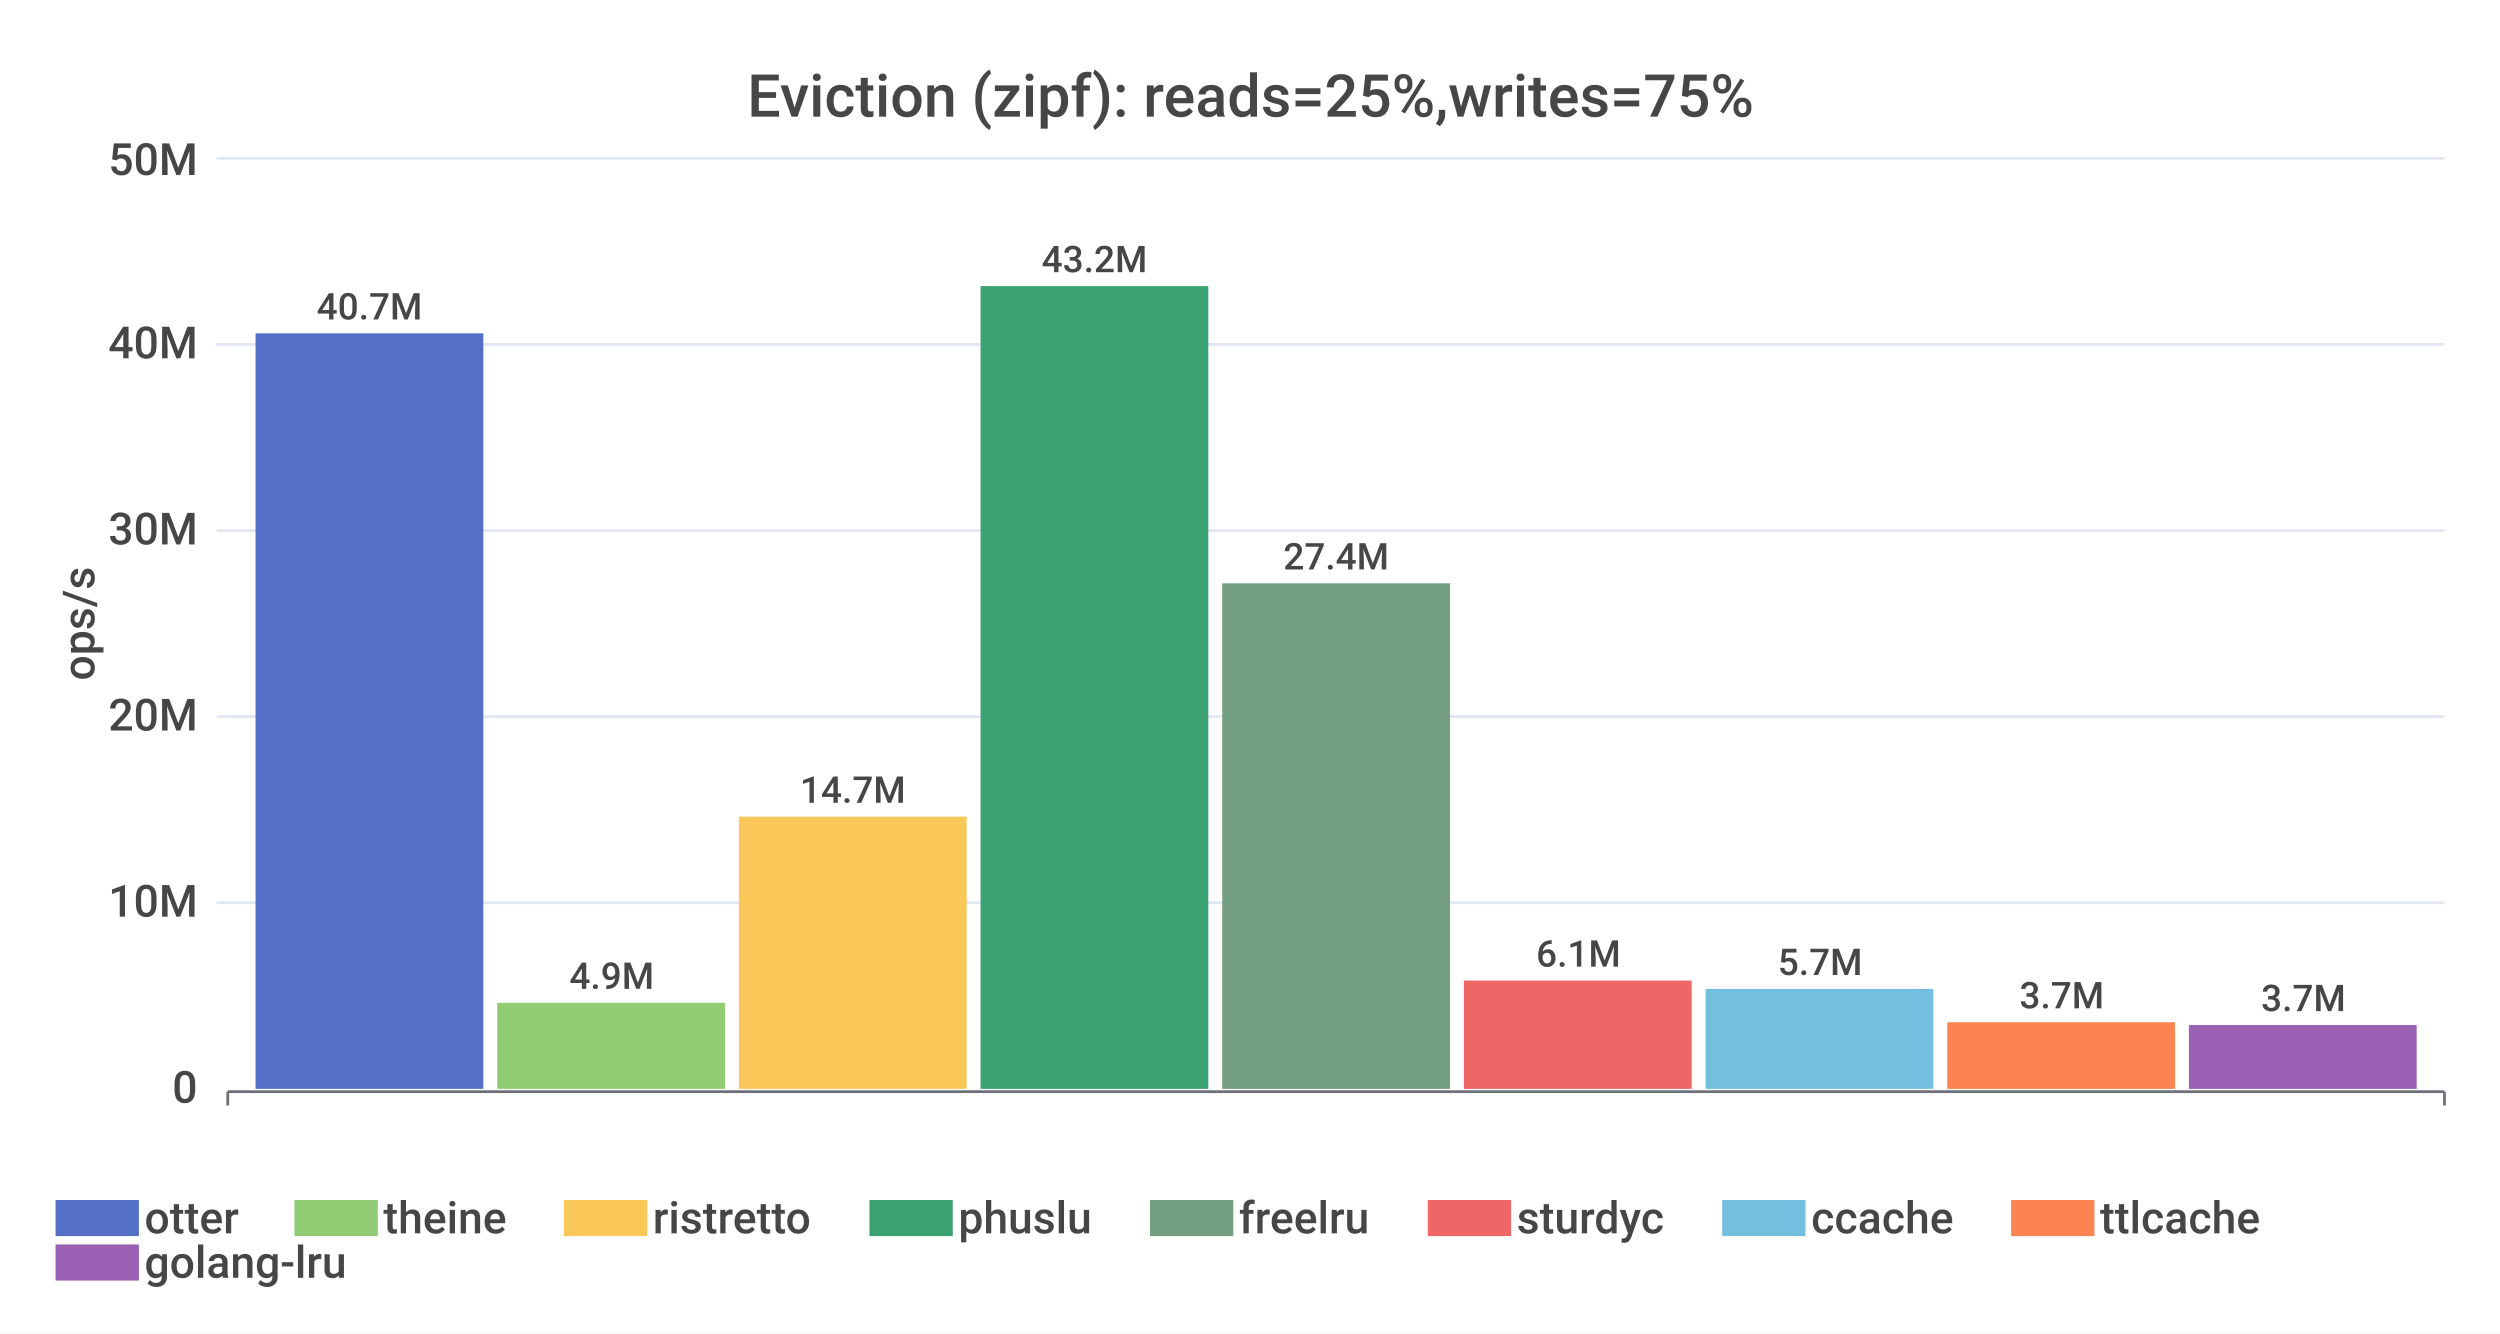
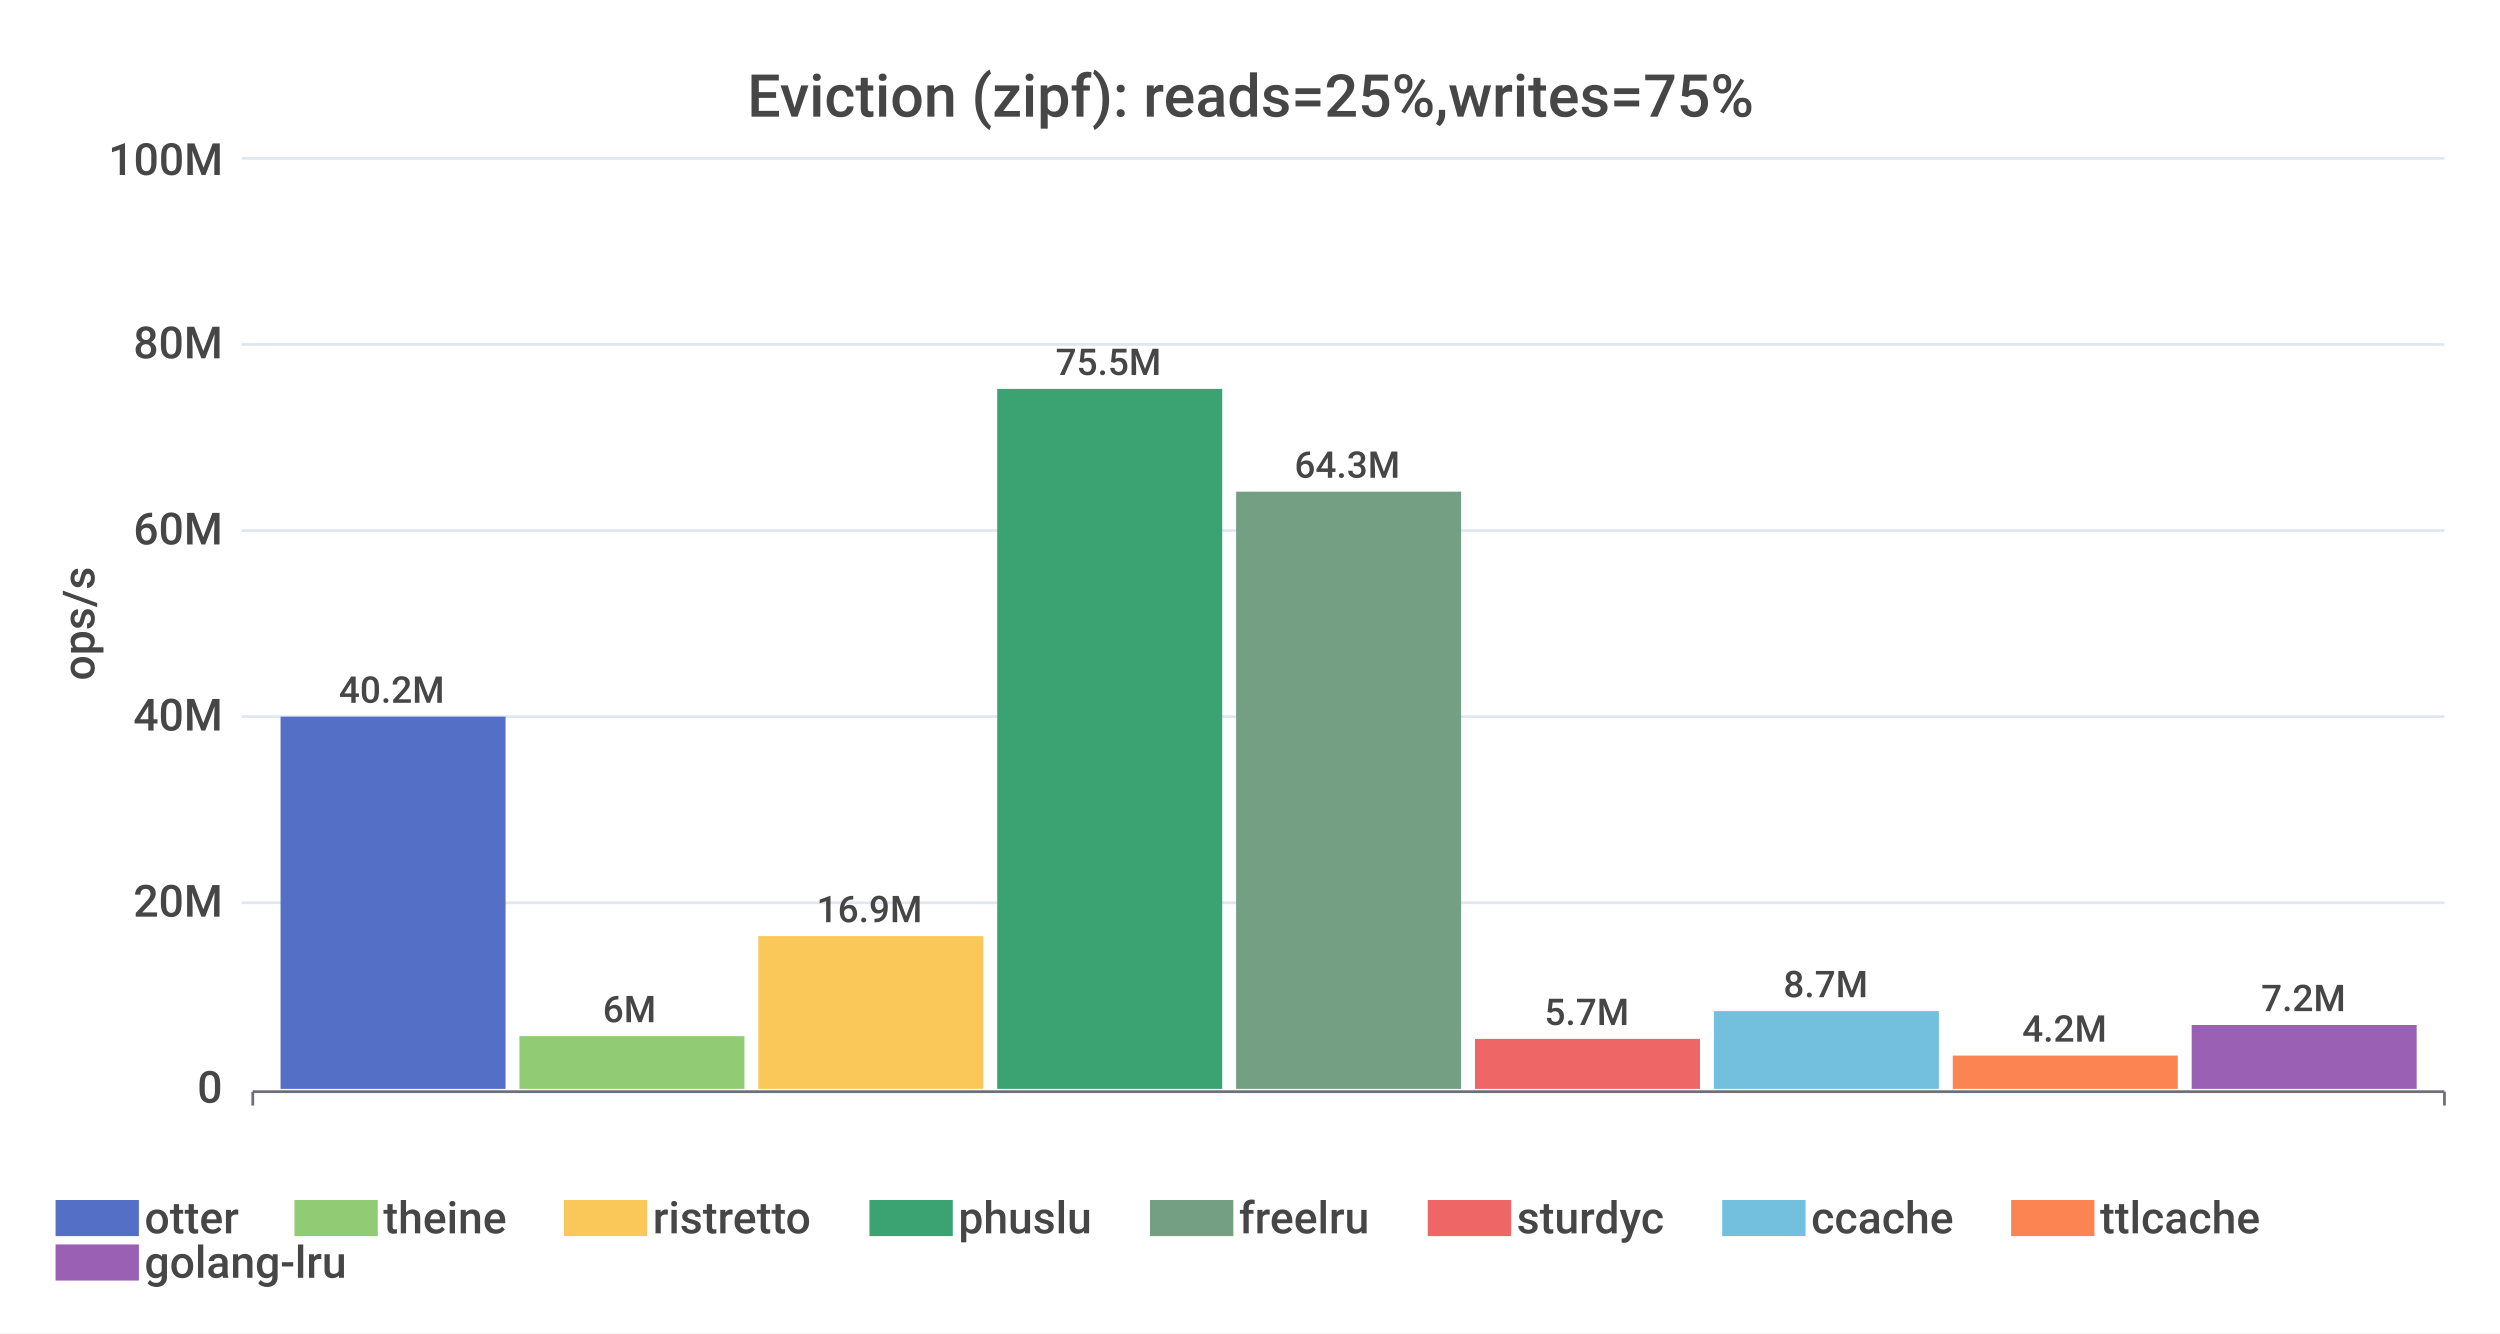
<svg xmlns="http://www.w3.org/2000/svg" viewBox="0 0 900 480">
  <path d="M 0 0 L 900 0 L 900 480 L 0 480 L 0 0" style="stroke:none;fill:white" />
  <text x="269" y="42" style="stroke:none;fill:rgb(70,70,70);font-size:21.3px;font-family:'Roboto Medium',sans-serif">Eviction (zipf): reads=25%,writes=75%</text>
  <path d="M 20 432 L 50 432 L 50 445 L 20 445 L 20 432" style="stroke:none;fill:rgb(84,112,198)" />
  <text x="52" y="444" style="stroke:none;fill:rgb(70,70,70);font-size:16px;font-family:'Roboto Medium',sans-serif">otter</text>
  <path d="M 106 432 L 136 432 L 136 445 L 106 445 L 106 432" style="stroke:none;fill:rgb(145,204,117)" />
  <text x="138" y="444" style="stroke:none;fill:rgb(70,70,70);font-size:16px;font-family:'Roboto Medium',sans-serif">theine</text>
  <path d="M 203 432 L 233 432 L 233 445 L 203 445 L 203 432" style="stroke:none;fill:rgb(250,200,88)" />
  <text x="235" y="444" style="stroke:none;fill:rgb(70,70,70);font-size:16px;font-family:'Roboto Medium',sans-serif">ristretto</text>
  <path d="M 313 432 L 343 432 L 343 445 L 313 445 L 313 432" style="stroke:none;fill:rgb(59,162,114)" />
  <text x="345" y="444" style="stroke:none;fill:rgb(70,70,70);font-size:16px;font-family:'Roboto Medium',sans-serif">phuslu</text>
  <path d="M 414 432 L 444 432 L 444 445 L 414 445 L 414 432" style="stroke:none;fill:rgb(116,159,131)" />
  <text x="446" y="444" style="stroke:none;fill:rgb(70,70,70);font-size:16px;font-family:'Roboto Medium',sans-serif">freelru</text>
  <path d="M 514 432 L 544 432 L 544 445 L 514 445 L 514 432" style="stroke:none;fill:rgb(238,102,102)" />
  <text x="546" y="444" style="stroke:none;fill:rgb(70,70,70);font-size:16px;font-family:'Roboto Medium',sans-serif">sturdyc</text>
  <path d="M 620 432 L 650 432 L 650 445 L 620 445 L 620 432" style="stroke:none;fill:rgb(115,192,222)" />
  <text x="652" y="444" style="stroke:none;fill:rgb(70,70,70);font-size:16px;font-family:'Roboto Medium',sans-serif">ccache</text>
  <path d="M 724 432 L 754 432 L 754 445 L 724 445 L 724 432" style="stroke:none;fill:rgb(252,132,82)" />
  <text x="756" y="444" style="stroke:none;fill:rgb(70,70,70);font-size:16px;font-family:'Roboto Medium',sans-serif">ttlcache</text>
  <path d="M 20 448 L 50 448 L 50 461 L 20 461 L 20 448" style="stroke:none;fill:rgb(154,96,180)" />
  <text x="52" y="460" style="stroke:none;fill:rgb(70,70,70);font-size:16px;font-family:'Roboto Medium',sans-serif">golang-lru</text>
  <text x="34" y="245" style="stroke:none;fill:rgb(70,70,70);font-size:16px;font-family:'Roboto Medium',sans-serif" transform="rotate(270.00,34,245)">ops/s</text>
-   <text x="39" y="63" style="stroke:none;fill:rgb(70,70,70);font-size:16px;font-family:'Roboto Medium',sans-serif">50M</text>
-   <text x="39" y="129" style="stroke:none;fill:rgb(70,70,70);font-size:16px;font-family:'Roboto Medium',sans-serif">40M</text>
-   <text x="39" y="196" style="stroke:none;fill:rgb(70,70,70);font-size:16px;font-family:'Roboto Medium',sans-serif">30M</text>
-   <text x="39" y="263" style="stroke:none;fill:rgb(70,70,70);font-size:16px;font-family:'Roboto Medium',sans-serif">20M</text>
-   <text x="39" y="330" style="stroke:none;fill:rgb(70,70,70);font-size:16px;font-family:'Roboto Medium',sans-serif">10M</text>
-   <text x="62" y="397" style="stroke:none;fill:rgb(70,70,70);font-size:16px;font-family:'Roboto Medium',sans-serif">0</text>
-   <path d="M 78 57 L 880 57" style="stroke-width:1;stroke:rgb(224,230,242);fill:none" />
-   <path d="M 78 124 L 880 124" style="stroke-width:1;stroke:rgb(224,230,242);fill:none" />
-   <path d="M 78 191 L 880 191" style="stroke-width:1;stroke:rgb(224,230,242);fill:none" />
-   <path d="M 78 258 L 880 258" style="stroke-width:1;stroke:rgb(224,230,242);fill:none" />
-   <path d="M 78 325 L 880 325" style="stroke-width:1;stroke:rgb(224,230,242);fill:none" />
-   <path d="M 82 393 L 880 393" style="stroke-width:1;stroke:rgb(110,112,121);fill:none" />
-   <path d="M 82 398 L 82 393" style="stroke-width:1;stroke:rgb(110,112,121);fill:none" />
+   <text x="39" y="63" style="stroke:none;fill:rgb(70,70,70);font-size:16px;font-family:'Roboto Medium',sans-serif">100M</text>
+   <text x="48" y="129" style="stroke:none;fill:rgb(70,70,70);font-size:16px;font-family:'Roboto Medium',sans-serif">80M</text>
+   <text x="48" y="196" style="stroke:none;fill:rgb(70,70,70);font-size:16px;font-family:'Roboto Medium',sans-serif">60M</text>
+   <text x="48" y="263" style="stroke:none;fill:rgb(70,70,70);font-size:16px;font-family:'Roboto Medium',sans-serif">40M</text>
+   <text x="48" y="330" style="stroke:none;fill:rgb(70,70,70);font-size:16px;font-family:'Roboto Medium',sans-serif">20M</text>
+   <text x="71" y="397" style="stroke:none;fill:rgb(70,70,70);font-size:16px;font-family:'Roboto Medium',sans-serif">0</text>
+   <path d="M 87 57 L 880 57" style="stroke-width:1;stroke:rgb(224,230,242);fill:none" />
+   <path d="M 87 124 L 880 124" style="stroke-width:1;stroke:rgb(224,230,242);fill:none" />
+   <path d="M 87 191 L 880 191" style="stroke-width:1;stroke:rgb(224,230,242);fill:none" />
+   <path d="M 87 258 L 880 258" style="stroke-width:1;stroke:rgb(224,230,242);fill:none" />
+   <path d="M 87 325 L 880 325" style="stroke-width:1;stroke:rgb(224,230,242);fill:none" />
+   <path d="M 91 393 L 880 393" style="stroke-width:1;stroke:rgb(110,112,121);fill:none" />
+   <path d="M 91 398 L 91 393" style="stroke-width:1;stroke:rgb(110,112,121);fill:none" />
  <path d="M 880 398 L 880 393" style="stroke-width:1;stroke:rgb(110,112,121);fill:none" />
-   <path d="M 92 120 L 174 120 L 174 392 L 92 392 L 92 120" style="stroke:none;fill:rgb(84,112,198)" />
-   <path d="M 179 361 L 261 361 L 261 392 L 179 392 L 179 361" style="stroke:none;fill:rgb(145,204,117)" />
-   <path d="M 266 294 L 348 294 L 348 392 L 266 392 L 266 294" style="stroke:none;fill:rgb(250,200,88)" />
-   <path d="M 353 103 L 435 103 L 435 392 L 353 392 L 353 103" style="stroke:none;fill:rgb(59,162,114)" />
-   <path d="M 440 210 L 522 210 L 522 392 L 440 392 L 440 210" style="stroke:none;fill:rgb(116,159,131)" />
-   <path d="M 527 353 L 609 353 L 609 392 L 527 392 L 527 353" style="stroke:none;fill:rgb(238,102,102)" />
-   <path d="M 614 356 L 696 356 L 696 392 L 614 392 L 614 356" style="stroke:none;fill:rgb(115,192,222)" />
-   <path d="M 701 368 L 783 368 L 783 392 L 701 392 L 701 368" style="stroke:none;fill:rgb(252,132,82)" />
-   <path d="M 788 369 L 870 369 L 870 392 L 788 392 L 788 369" style="stroke:none;fill:rgb(154,96,180)" />
-   <text x="114" y="115" style="stroke:none;fill:rgb(70,70,70);font-size:13.3px;font-family:'Roboto Medium',sans-serif">40.7M</text>
-   <text x="205" y="356" style="stroke:none;fill:rgb(70,70,70);font-size:13.3px;font-family:'Roboto Medium',sans-serif">4.9M</text>
-   <text x="288" y="289" style="stroke:none;fill:rgb(70,70,70);font-size:13.3px;font-family:'Roboto Medium',sans-serif">14.7M</text>
-   <text x="375" y="98" style="stroke:none;fill:rgb(70,70,70);font-size:13.3px;font-family:'Roboto Medium',sans-serif">43.2M</text>
-   <text x="462" y="205" style="stroke:none;fill:rgb(70,70,70);font-size:13.3px;font-family:'Roboto Medium',sans-serif">27.4M</text>
-   <text x="553" y="348" style="stroke:none;fill:rgb(70,70,70);font-size:13.3px;font-family:'Roboto Medium',sans-serif">6.1M</text>
-   <text x="640" y="351" style="stroke:none;fill:rgb(70,70,70);font-size:13.3px;font-family:'Roboto Medium',sans-serif">5.7M</text>
-   <text x="727" y="363" style="stroke:none;fill:rgb(70,70,70);font-size:13.3px;font-family:'Roboto Medium',sans-serif">3.7M</text>
-   <text x="814" y="364" style="stroke:none;fill:rgb(70,70,70);font-size:13.3px;font-family:'Roboto Medium',sans-serif">3.7M</text>
+   <path d="M 101 258 L 182 258 L 182 392 L 101 392 L 101 258" style="stroke:none;fill:rgb(84,112,198)" />
+   <path d="M 187 373 L 268 373 L 268 392 L 187 392 L 187 373" style="stroke:none;fill:rgb(145,204,117)" />
+   <path d="M 273 337 L 354 337 L 354 392 L 273 392 L 273 337" style="stroke:none;fill:rgb(250,200,88)" />
+   <path d="M 359 140 L 440 140 L 440 392 L 359 392 L 359 140" style="stroke:none;fill:rgb(59,162,114)" />
+   <path d="M 445 177 L 526 177 L 526 392 L 445 392 L 445 177" style="stroke:none;fill:rgb(116,159,131)" />
+   <path d="M 531 374 L 612 374 L 612 392 L 531 392 L 531 374" style="stroke:none;fill:rgb(238,102,102)" />
+   <path d="M 617 364 L 698 364 L 698 392 L 617 392 L 617 364" style="stroke:none;fill:rgb(115,192,222)" />
+   <path d="M 703 380 L 784 380 L 784 392 L 703 392 L 703 380" style="stroke:none;fill:rgb(252,132,82)" />
+   <path d="M 789 369 L 870 369 L 870 392 L 789 392 L 789 369" style="stroke:none;fill:rgb(154,96,180)" />
+   <text x="122" y="253" style="stroke:none;fill:rgb(70,70,70);font-size:13.3px;font-family:'Roboto Medium',sans-serif">40.2M</text>
+   <text x="217" y="368" style="stroke:none;fill:rgb(70,70,70);font-size:13.3px;font-family:'Roboto Medium',sans-serif">6M</text>
+   <text x="294" y="332" style="stroke:none;fill:rgb(70,70,70);font-size:13.3px;font-family:'Roboto Medium',sans-serif">16.9M</text>
+   <text x="380" y="135" style="stroke:none;fill:rgb(70,70,70);font-size:13.3px;font-family:'Roboto Medium',sans-serif">75.5M</text>
+   <text x="466" y="172" style="stroke:none;fill:rgb(70,70,70);font-size:13.3px;font-family:'Roboto Medium',sans-serif">64.3M</text>
+   <text x="556" y="369" style="stroke:none;fill:rgb(70,70,70);font-size:13.3px;font-family:'Roboto Medium',sans-serif">5.7M</text>
+   <text x="642" y="359" style="stroke:none;fill:rgb(70,70,70);font-size:13.3px;font-family:'Roboto Medium',sans-serif">8.7M</text>
+   <text x="728" y="375" style="stroke:none;fill:rgb(70,70,70);font-size:13.3px;font-family:'Roboto Medium',sans-serif">4.2M</text>
+   <text x="814" y="364" style="stroke:none;fill:rgb(70,70,70);font-size:13.3px;font-family:'Roboto Medium',sans-serif">7.2M</text>
</svg>
